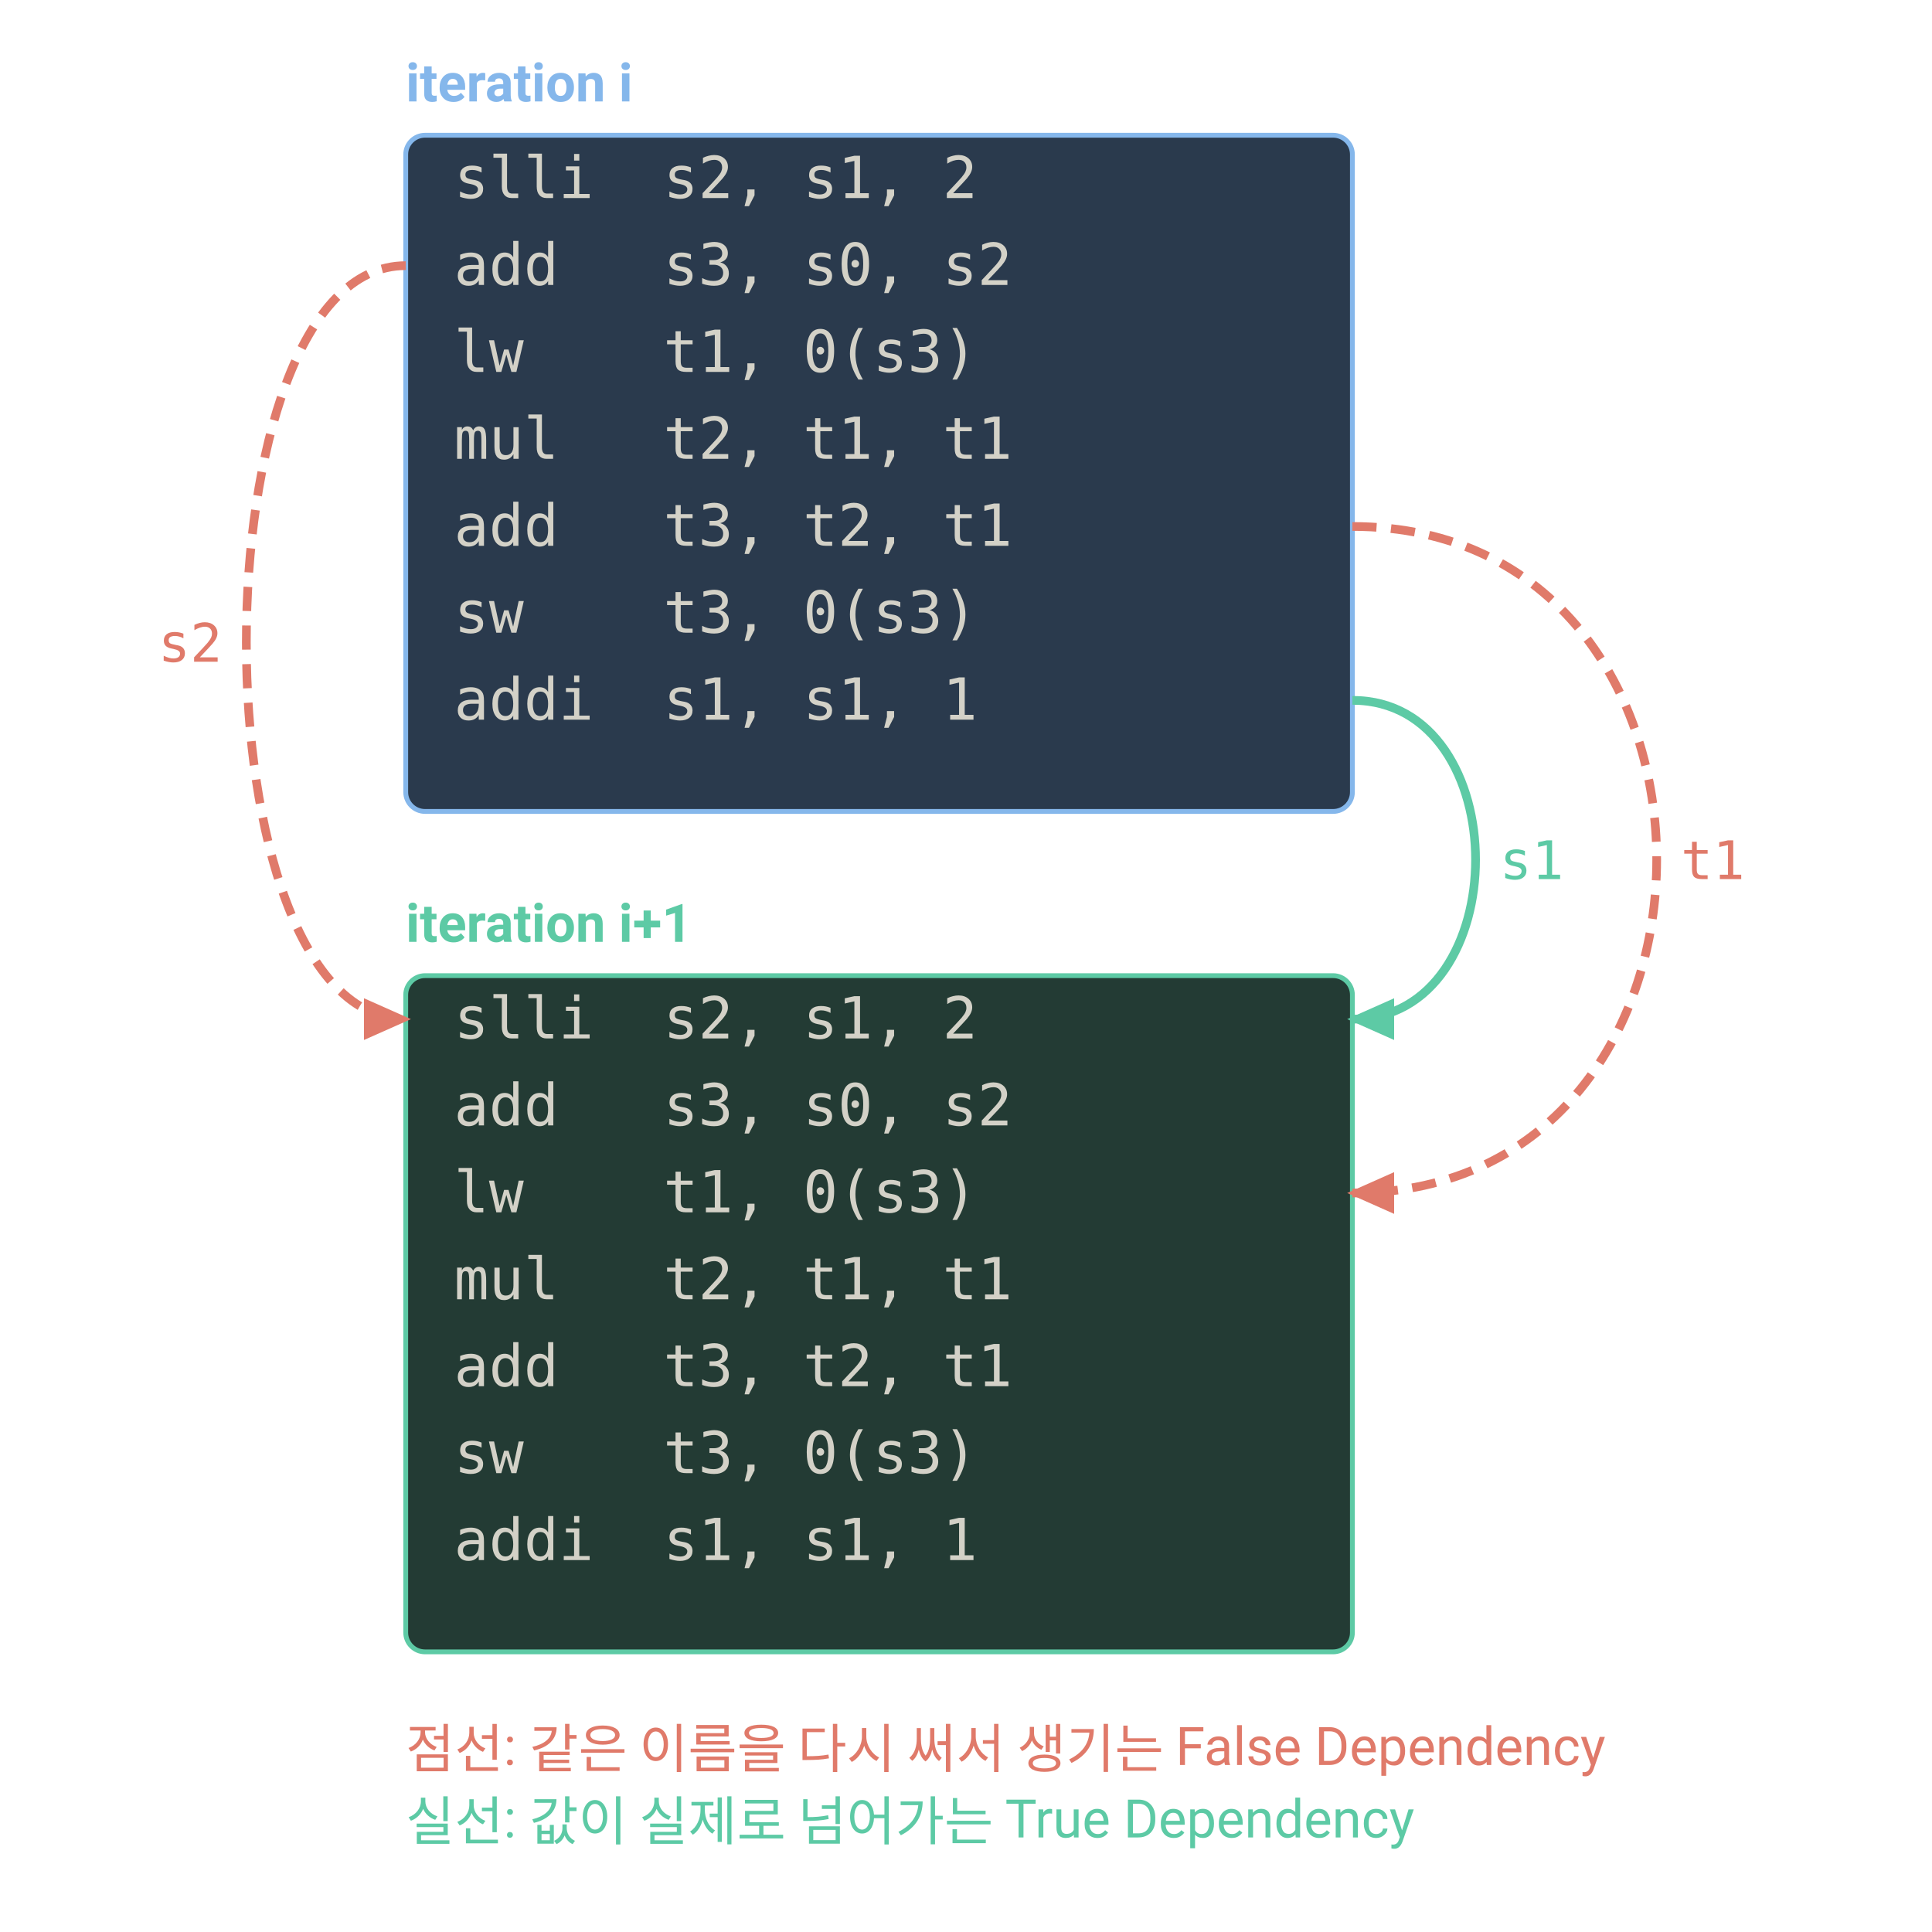
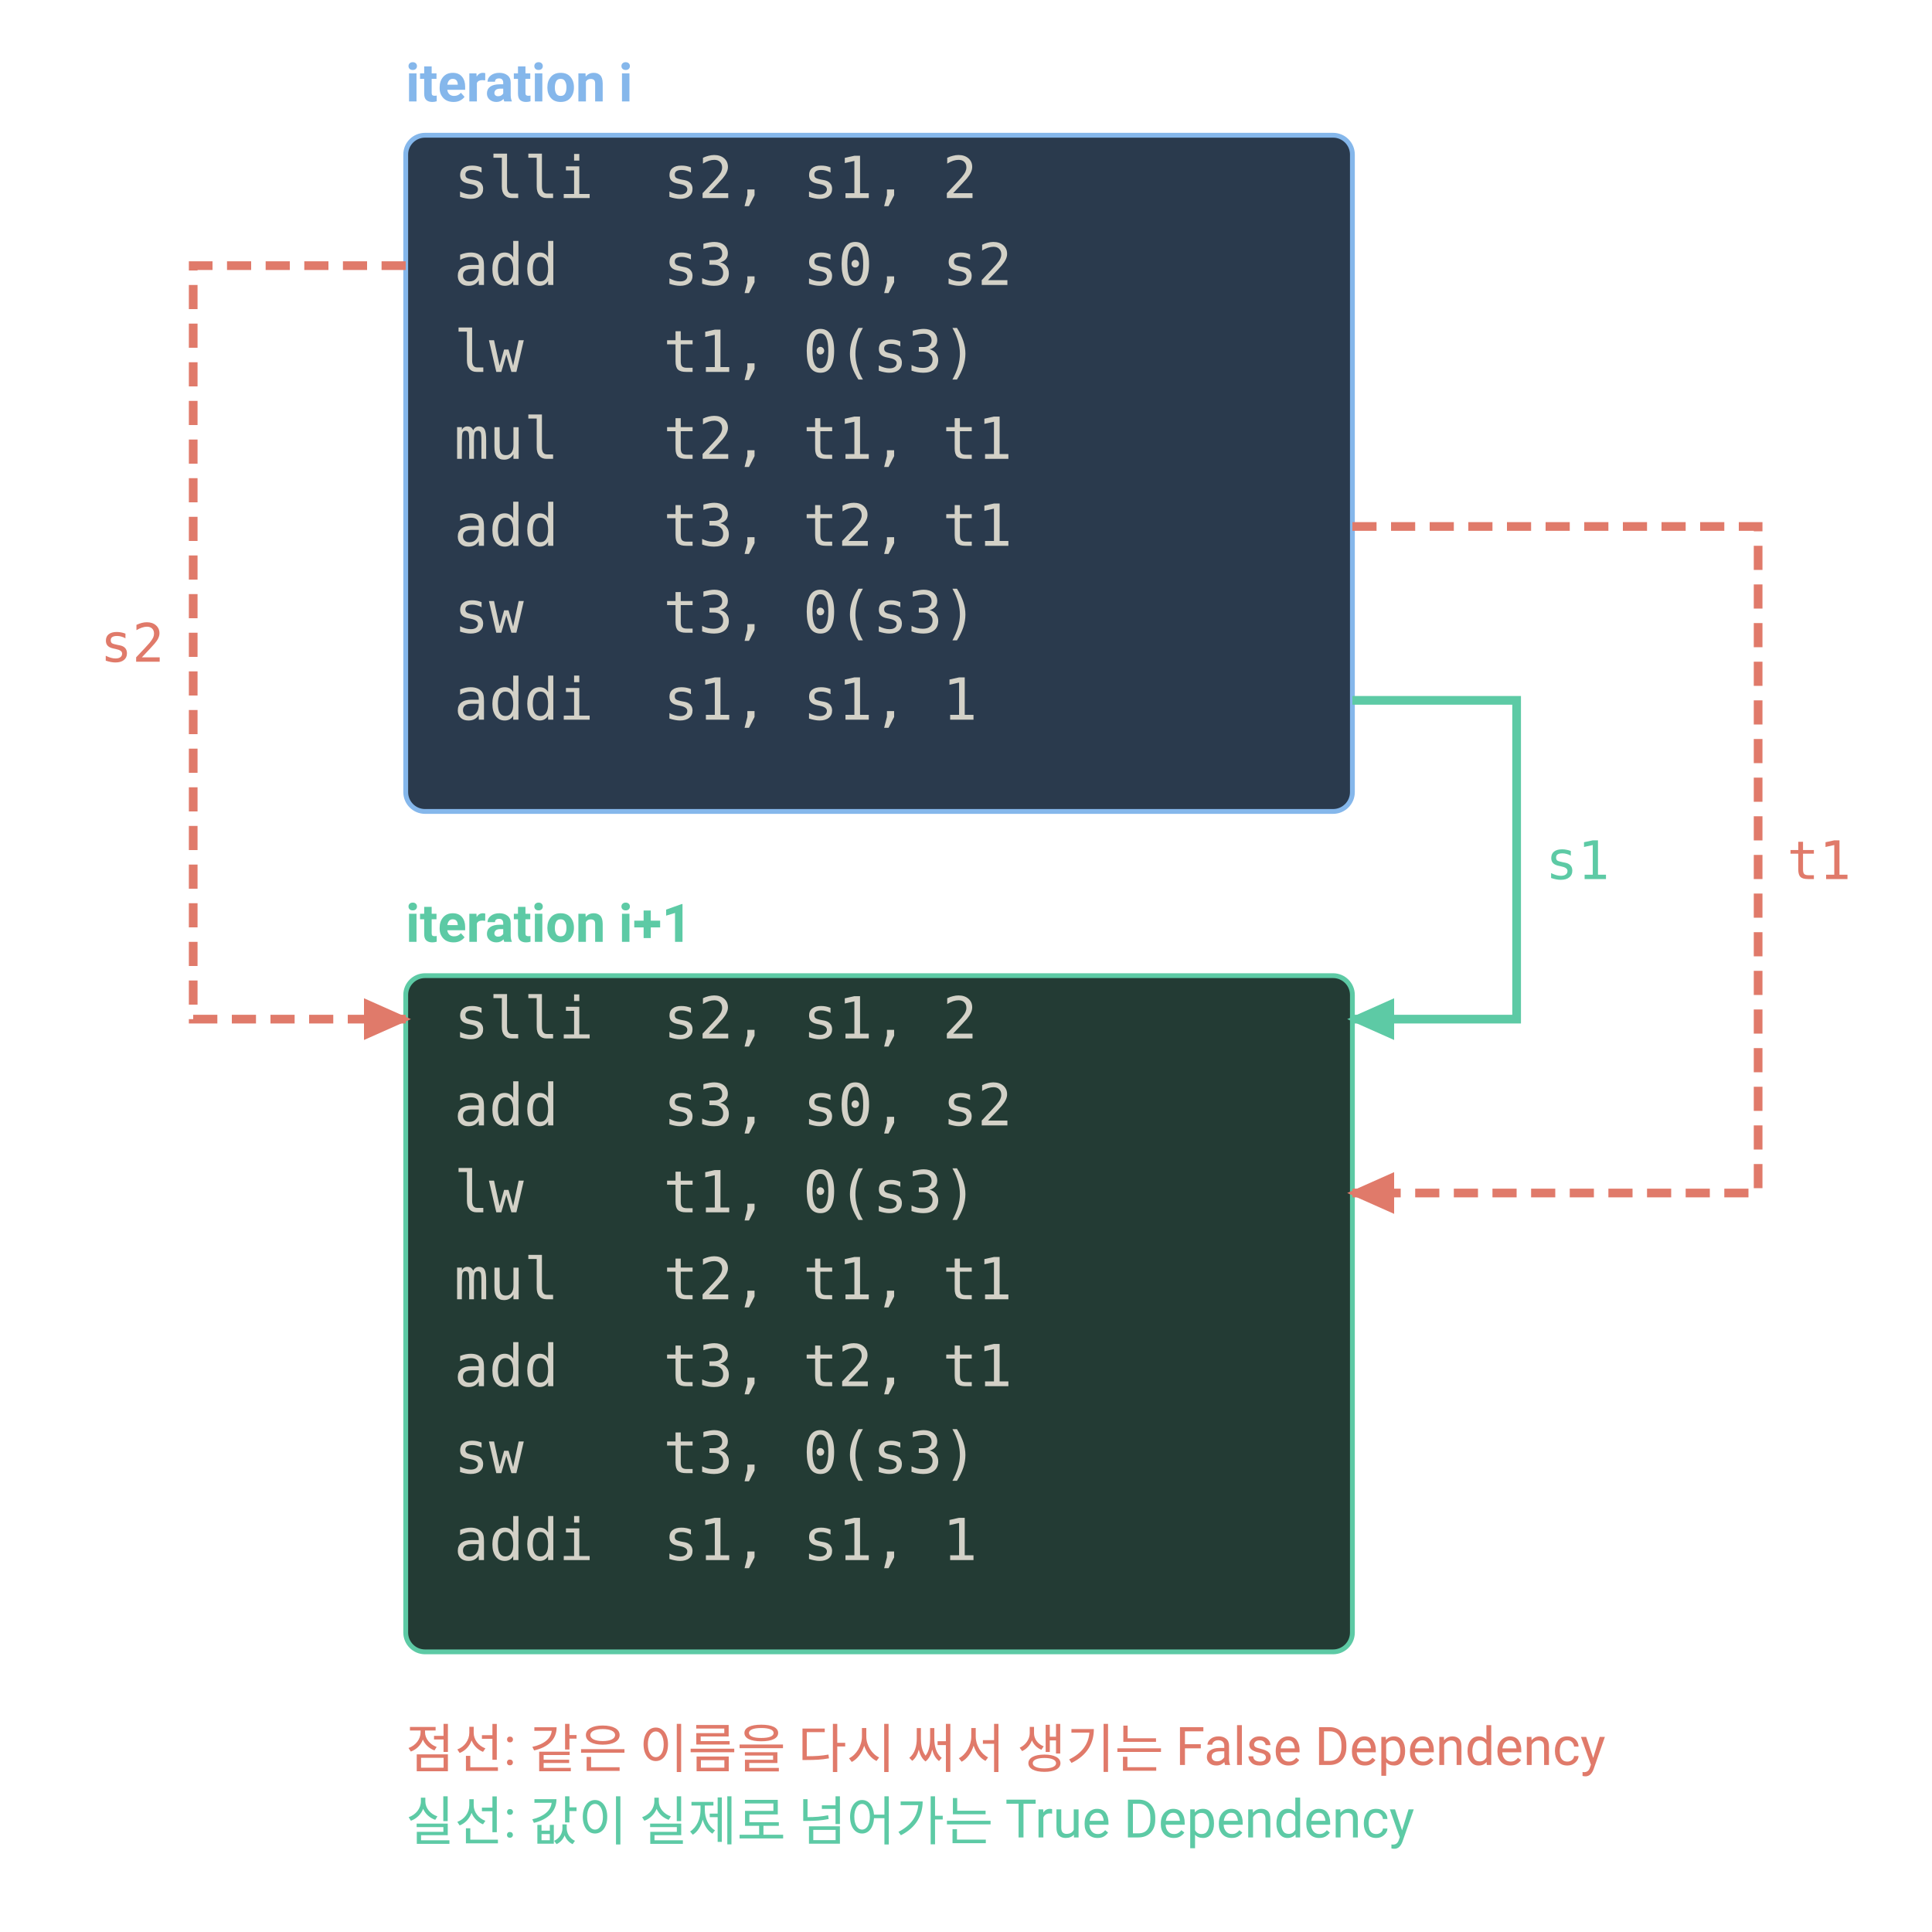
<svg xmlns="http://www.w3.org/2000/svg" viewBox="0 0 400 400" font-family="-apple-system, 'Segoe UI', Roboto, 'Apple SD Gothic Neo', 'Malgun Gothic', sans-serif" font-size="12">
  <defs>
    <marker id="m-red" viewBox="0 0 10 10" refX="8" refY="5" markerWidth="6" markerHeight="6" orient="auto">
      <path d="M0,1 L9,5 L0,9 Z" fill="#E07A6A" />
    </marker>
    <marker id="m-ok" viewBox="0 0 10 10" refX="8" refY="5" markerWidth="6" markerHeight="6" orient="auto">
      <path d="M0,1 L9,5 L0,9 Z" fill="#5DCAA5" />
    </marker>
  </defs>
  <text x="84" y="21" font-size="11" font-weight="600" fill="#85B7EB">iteration i</text>
  <rect x="84" y="28" width="196" height="140" rx="4" fill="#2A3A4D" stroke="#85B7EB" stroke-width="1" />
  <text x="94" y="41" font-family="ui-monospace, Menlo, Consolas, monospace" font-size="12" fill="#D3D1C7" xml:space="preserve">slli  s2, s1, 2</text>
  <text x="94" y="59" font-family="ui-monospace, Menlo, Consolas, monospace" font-size="12" fill="#D3D1C7" xml:space="preserve">add   s3, s0, s2</text>
  <text x="94" y="77" font-family="ui-monospace, Menlo, Consolas, monospace" font-size="12" fill="#D3D1C7" xml:space="preserve">lw    t1, 0(s3)</text>
  <text x="94" y="95" font-family="ui-monospace, Menlo, Consolas, monospace" font-size="12" fill="#D3D1C7" xml:space="preserve">mul   t2, t1, t1</text>
  <text x="94" y="113" font-family="ui-monospace, Menlo, Consolas, monospace" font-size="12" fill="#D3D1C7" xml:space="preserve">add   t3, t2, t1</text>
  <text x="94" y="131" font-family="ui-monospace, Menlo, Consolas, monospace" font-size="12" fill="#D3D1C7" xml:space="preserve">sw    t3, 0(s3)</text>
  <text x="94" y="149" font-family="ui-monospace, Menlo, Consolas, monospace" font-size="12" fill="#D3D1C7" xml:space="preserve">addi  s1, s1, 1</text>
  <text x="84" y="195" font-size="11" font-weight="600" fill="#5DCAA5">iteration i+1</text>
  <rect x="84" y="202" width="196" height="140" rx="4" fill="#233B34" stroke="#5DCAA5" stroke-width="1" />
  <text x="94" y="215" font-family="ui-monospace, Menlo, Consolas, monospace" font-size="12" fill="#D3D1C7" xml:space="preserve">slli  s2, s1, 2</text>
  <text x="94" y="233" font-family="ui-monospace, Menlo, Consolas, monospace" font-size="12" fill="#D3D1C7" xml:space="preserve">add   s3, s0, s2</text>
  <text x="94" y="251" font-family="ui-monospace, Menlo, Consolas, monospace" font-size="12" fill="#D3D1C7" xml:space="preserve">lw    t1, 0(s3)</text>
  <text x="94" y="269" font-family="ui-monospace, Menlo, Consolas, monospace" font-size="12" fill="#D3D1C7" xml:space="preserve">mul   t2, t1, t1</text>
  <text x="94" y="287" font-family="ui-monospace, Menlo, Consolas, monospace" font-size="12" fill="#D3D1C7" xml:space="preserve">add   t3, t2, t1</text>
  <text x="94" y="305" font-family="ui-monospace, Menlo, Consolas, monospace" font-size="12" fill="#D3D1C7" xml:space="preserve">sw    t3, 0(s3)</text>
  <text x="94" y="323" font-family="ui-monospace, Menlo, Consolas, monospace" font-size="12" fill="#D3D1C7" xml:space="preserve">addi  s1, s1, 1</text>
-   <path d="M 84 55 C 40 55, 40 211, 84 211" fill="none" stroke="#E07A6A" stroke-width="1.8" stroke-dasharray="5 3" marker-end="url(#m-red)" />
-   <text x="46.0" y="137.0" font-size="11" font-family="ui-monospace, Menlo, Consolas, monospace" fill="#E07A6A" text-anchor="end">s2</text>
-   <path d="M 280 109 C 364 109, 364 247, 280 247" fill="none" stroke="#E07A6A" stroke-width="1.8" stroke-dasharray="5 3" marker-end="url(#m-red)" />
-   <text x="348.0" y="182.0" font-size="11" font-family="ui-monospace, Menlo, Consolas, monospace" fill="#E07A6A">t1</text>
-   <path d="M 280 145 C 314 145, 314 211, 280 211" fill="none" stroke="#5DCAA5" stroke-width="1.8" marker-end="url(#m-ok)" />
-   <text x="310.5" y="182.0" font-size="11" font-family="ui-monospace, Menlo, Consolas, monospace" fill="#5DCAA5">s1</text>
+   <path d="M 84 55 H 40 V 211 H 84" fill="none" stroke="#E07A6A" stroke-width="1.8" stroke-dasharray="5 3" marker-end="url(#m-red)" />
+   <text x="34" y="137" font-size="11" font-family="ui-monospace, Menlo, Consolas, monospace" fill="#E07A6A" text-anchor="end">s2</text>
+   <path d="M 280 109 H 364 V 247 H 280" fill="none" stroke="#E07A6A" stroke-width="1.8" stroke-dasharray="5 3" marker-end="url(#m-red)" />
+   <text x="370" y="182" font-size="11" font-family="ui-monospace, Menlo, Consolas, monospace" fill="#E07A6A">t1</text>
+   <path d="M 280 145 H 314 V 211 H 280" fill="none" stroke="#5DCAA5" stroke-width="1.8" marker-end="url(#m-ok)" />
+   <text x="320" y="182" font-size="11" font-family="ui-monospace, Menlo, Consolas, monospace" fill="#5DCAA5">s1</text>
  <text x="84" y="366" font-size="11" fill="#E07A6A">점선: 같은 이름을 다시 써서 생기는 False Dependency</text>
  <text x="84" y="381" font-size="11" fill="#5DCAA5">실선: 값이 실제로 넘어가는 True Dependency</text>
</svg>
